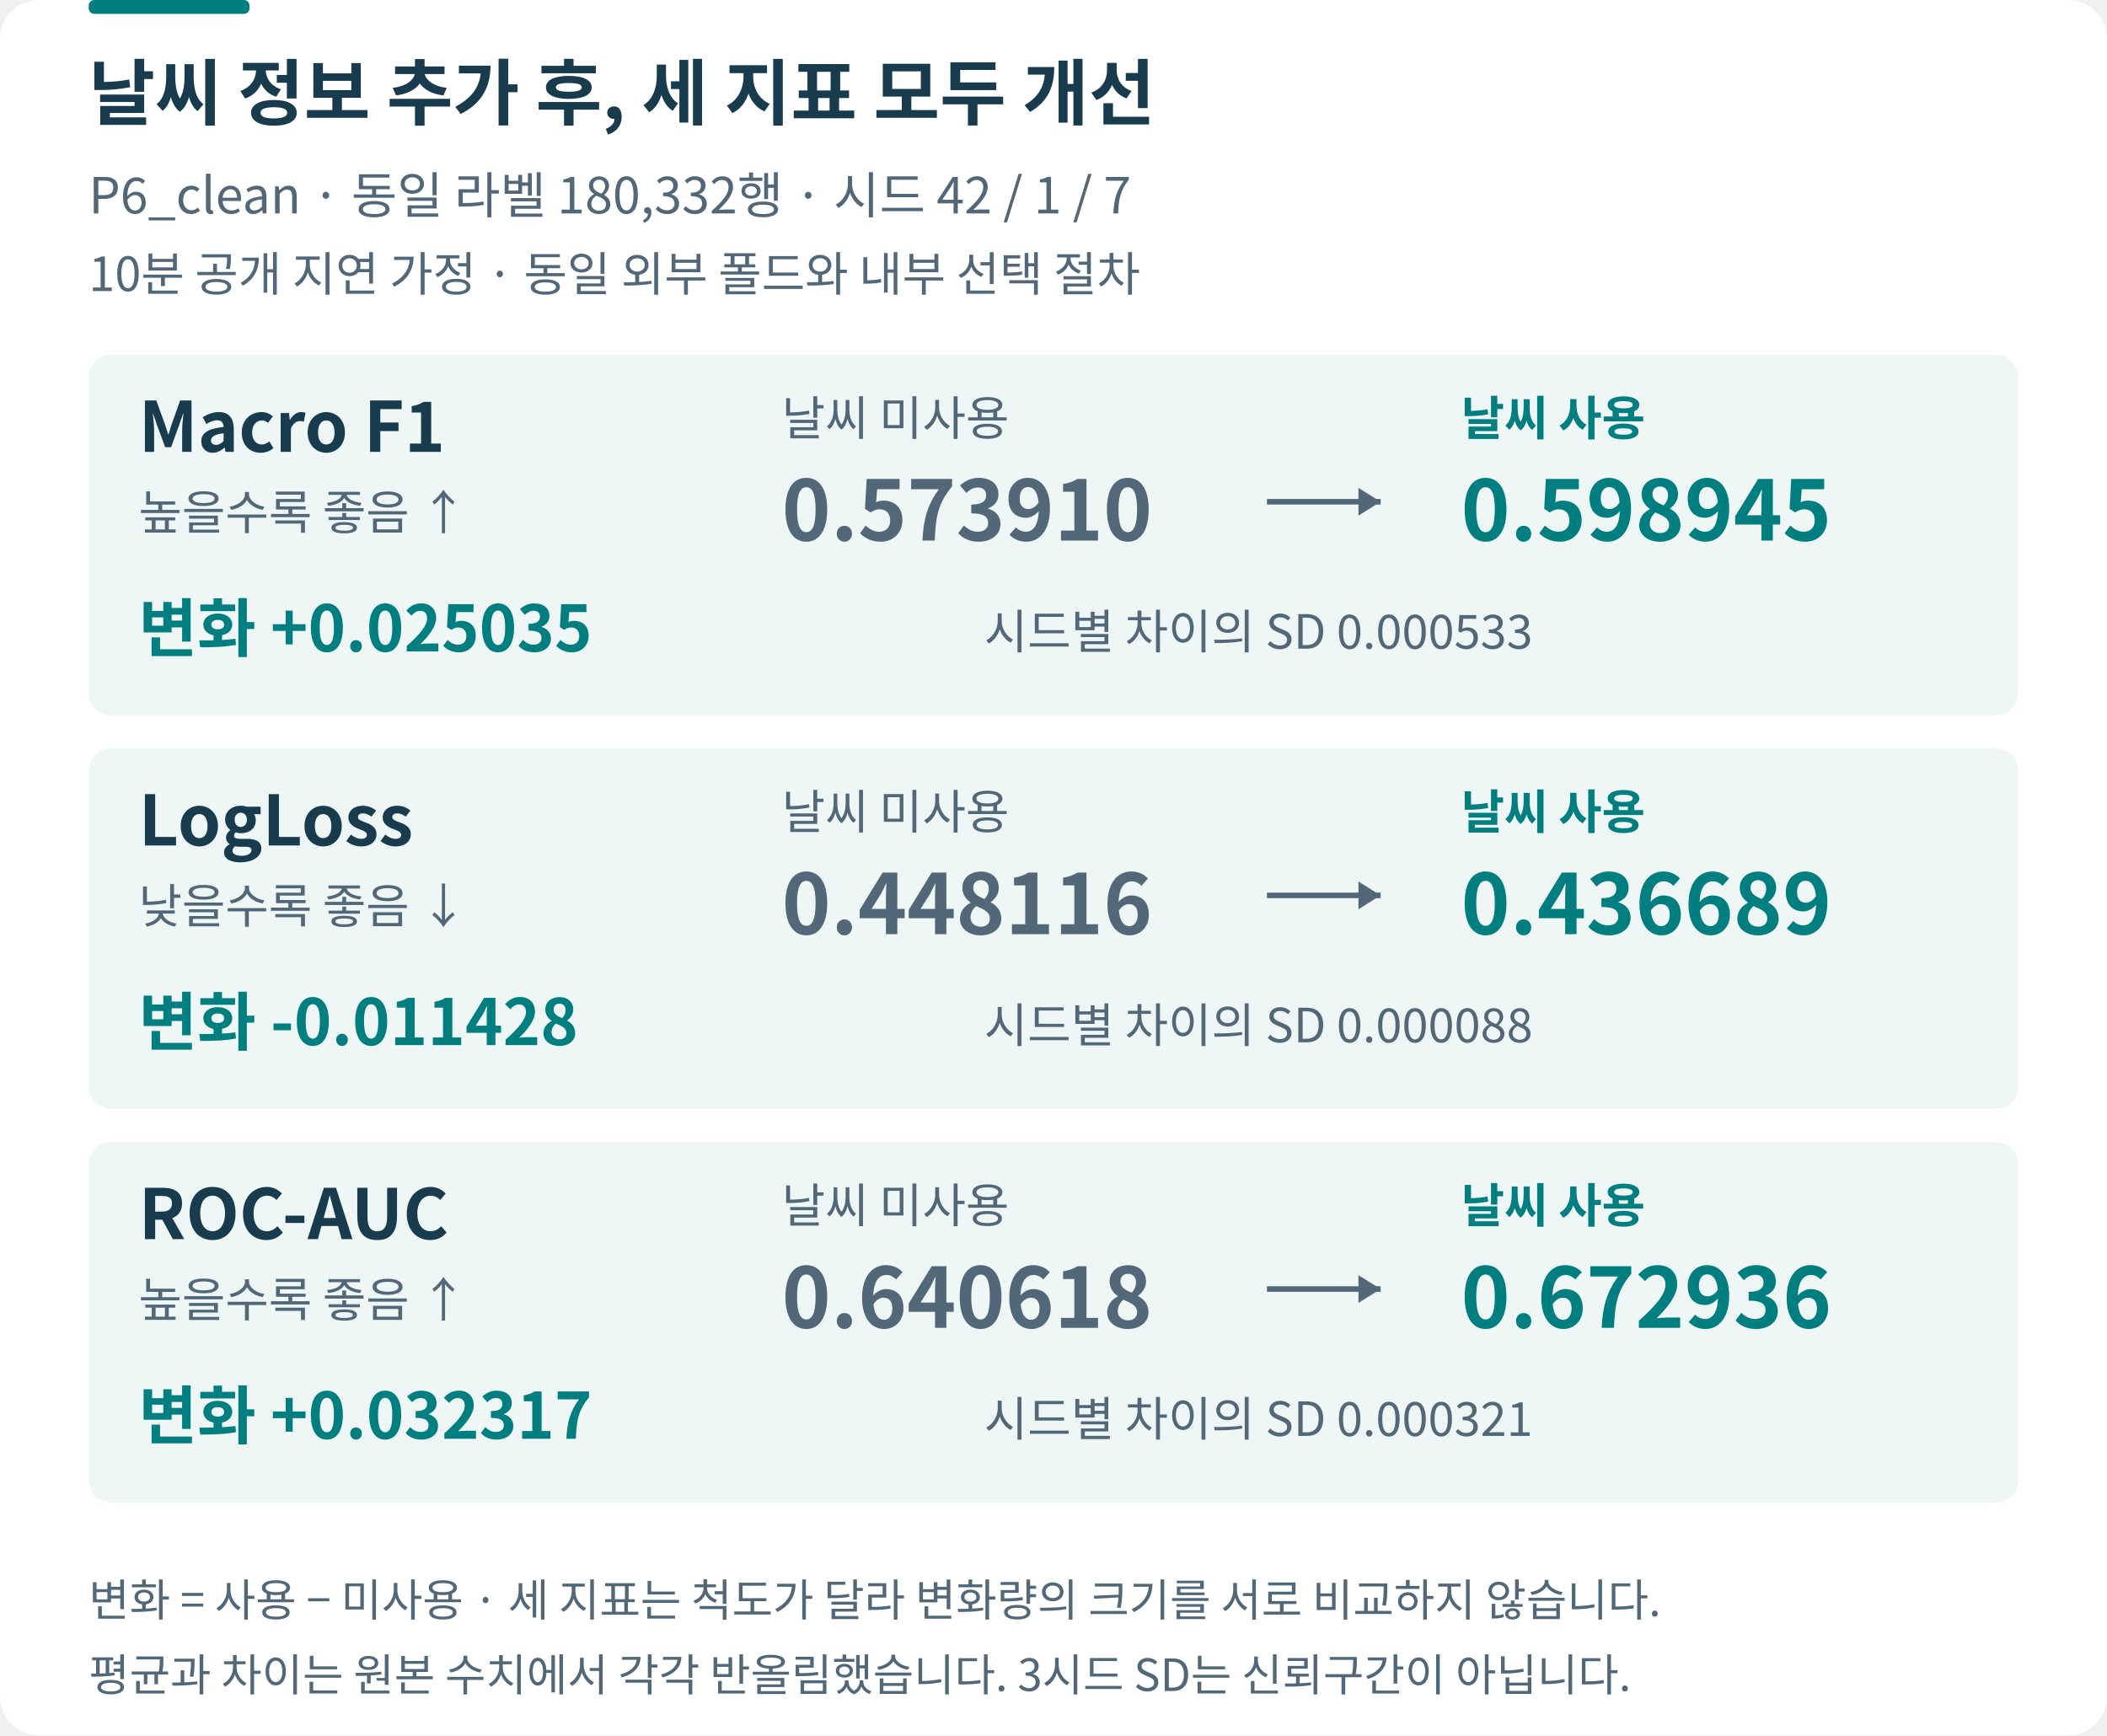
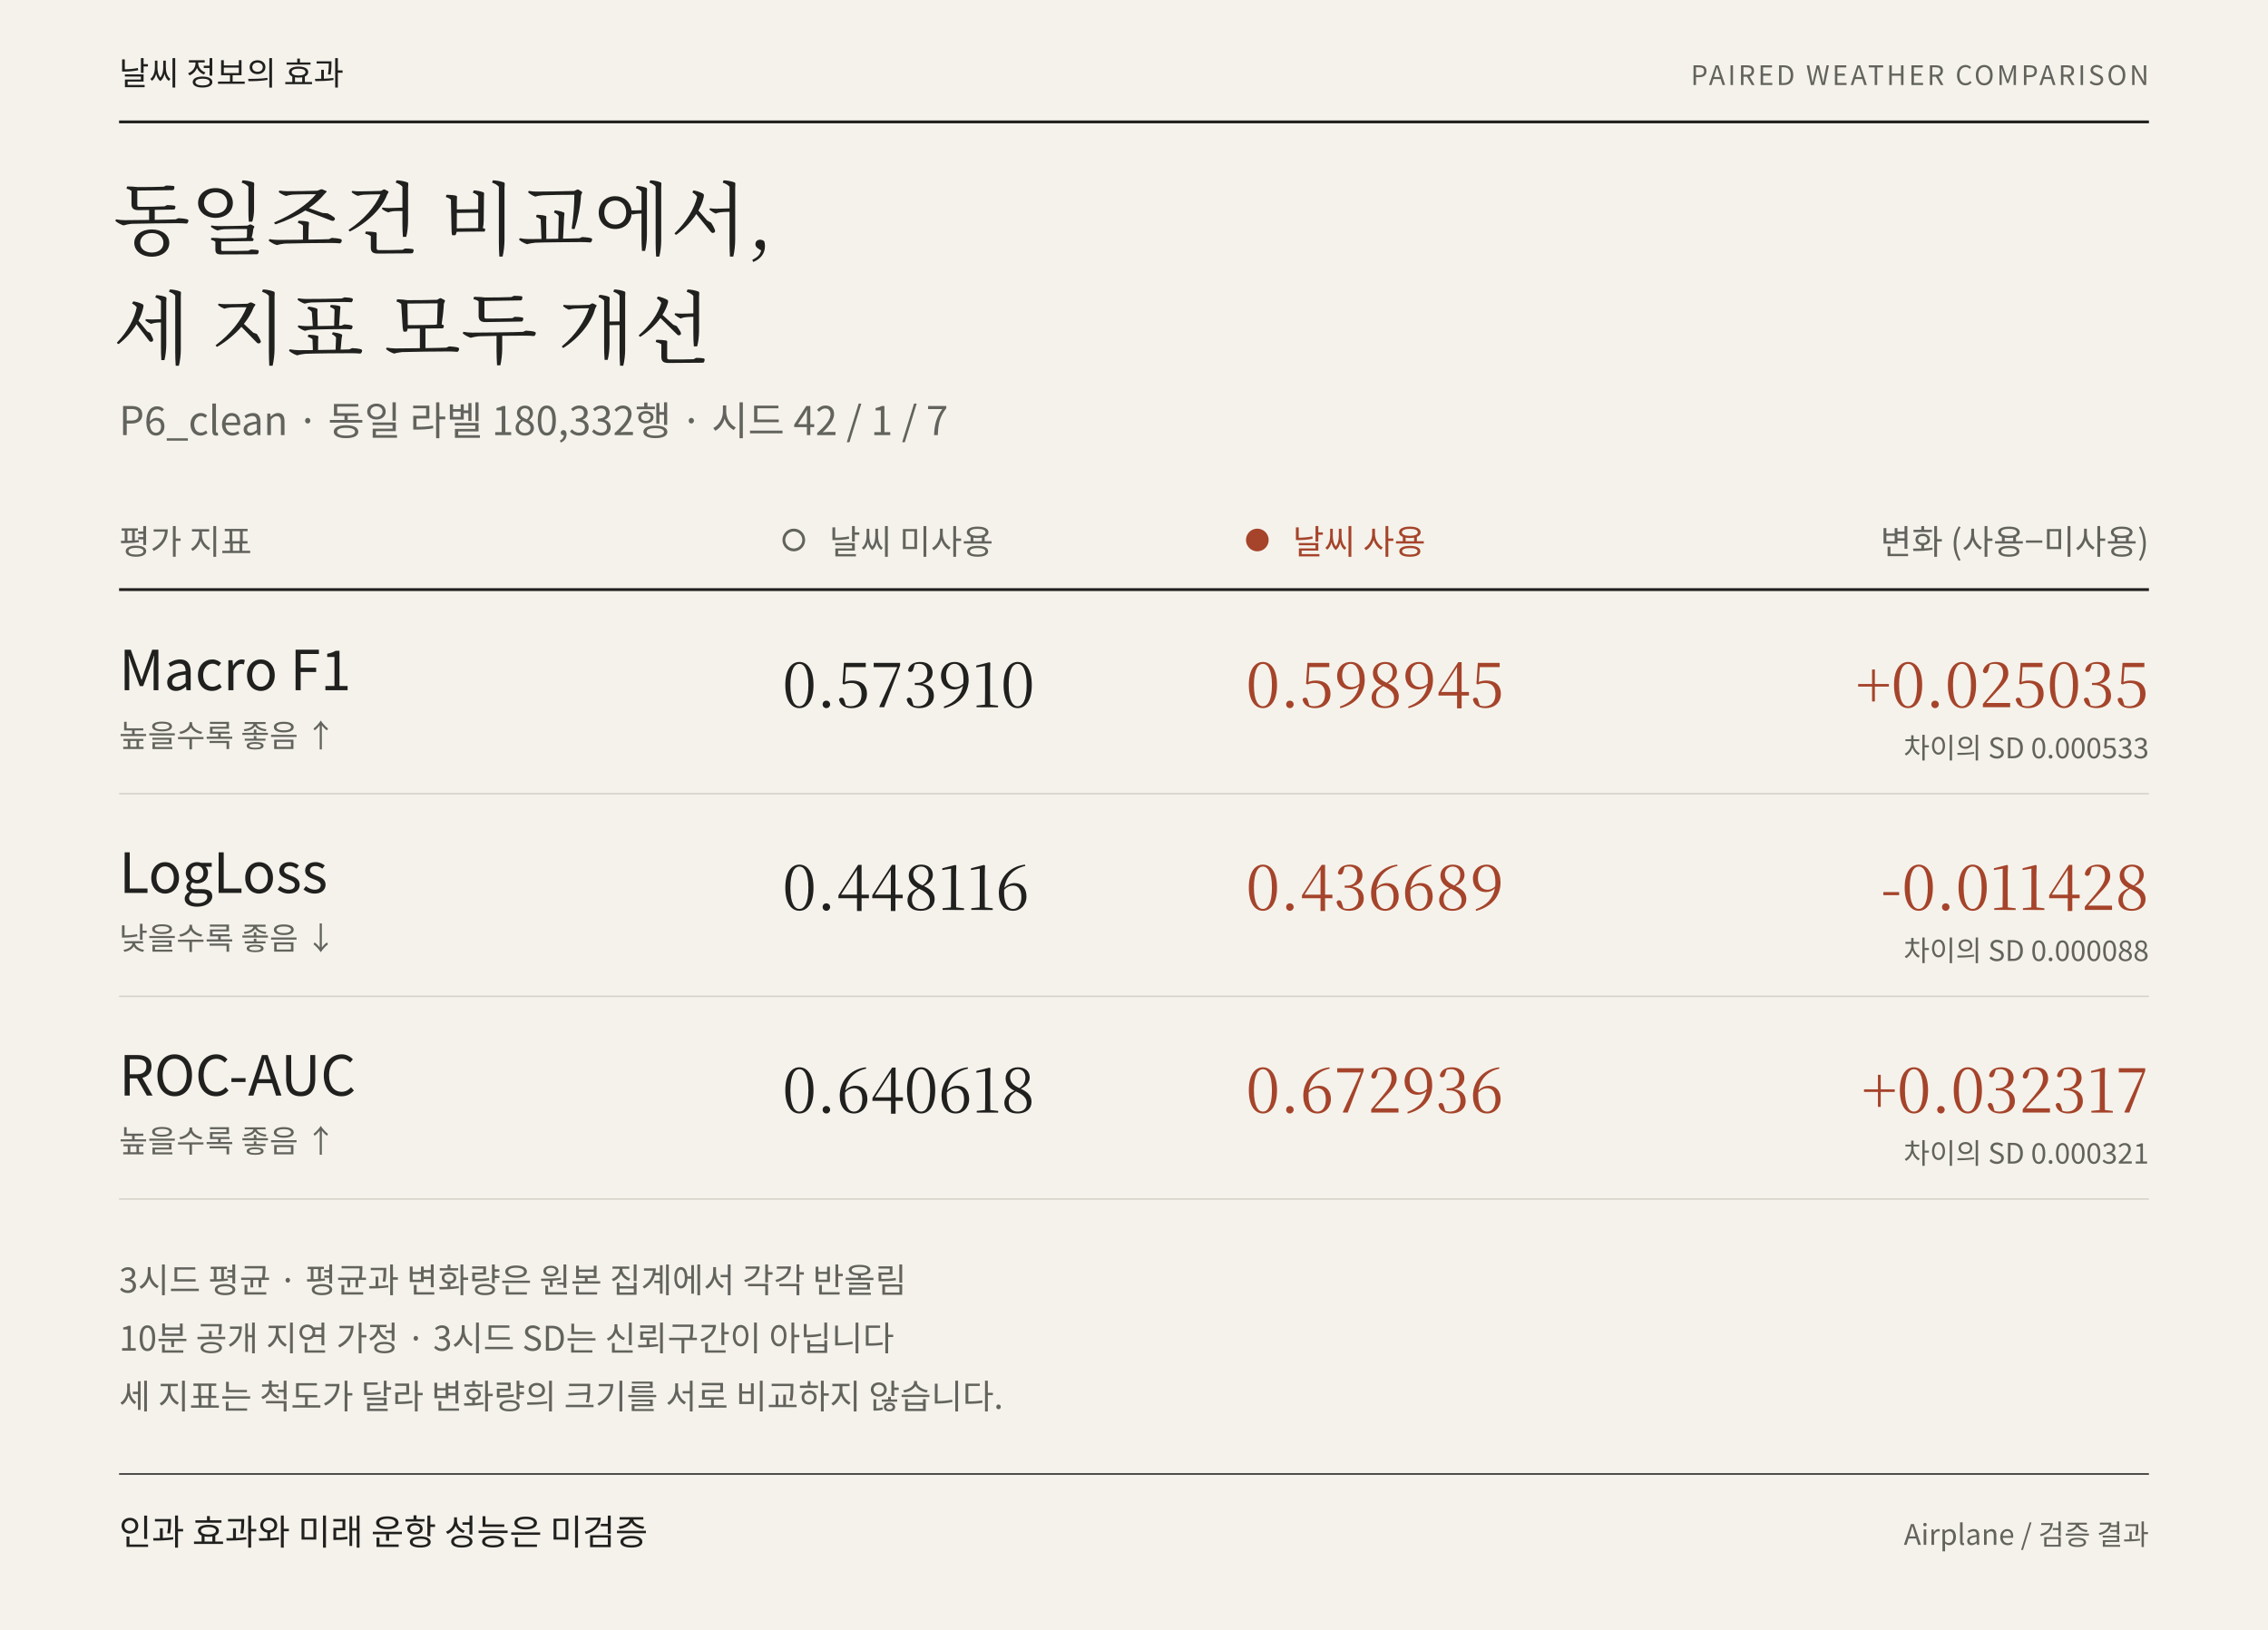
- <svg xmlns="http://www.w3.org/2000/svg" width="760" height="626" viewBox="0 0 760 626" role="img" aria-labelledby="title desc">
-   <style>text{font-family:"Noto Sans CJK KR","Malgun Gothic","Apple SD Gothic Neo",sans-serif;font-variant-numeric:tabular-nums}</style>
-   <rect width="760" height="626" rx="14" fill="#FFFFFF" />
-   <rect x="32" width="58" height="5" rx="2" fill="#007E80" />
-   <text x="32.000" y="43.000" font-size="26" fill="#183B4E" font-weight="700" text-anchor="start">날씨 정보 추가 후, 세 지표 모두 개선</text>
-   <text x="32.000" y="77.000" font-size="18" fill="#526878" font-weight="400" text-anchor="start">P6_clean · 동일 라벨 180,332행 · 시드 42 / 1 / 7</text>
-   <text x="32.000" y="105.000" font-size="17" fill="#526878" font-weight="400" text-anchor="start">10분 공개 지연 가정 · 동일 외부 폴드와 내부 선택 절차</text>
-   <rect x="32.000" y="128.000" width="696.000" height="130.000" rx="8" fill="#EFF6F6" />
-   <text x="50.000" y="163.000" font-size="25" fill="#183B4E" font-weight="700" text-anchor="start">Macro F1</text>
-   <text x="50.000" y="191.000" font-size="17" fill="#526878" font-weight="400" text-anchor="start">높을수록 좋음 ↑</text>
-   <text x="282.000" y="157.000" font-size="17" fill="#526878" font-weight="400" text-anchor="start">날씨 미사용</text>
-   <text x="527.000" y="157.000" font-size="17" fill="#007E80" font-weight="600" text-anchor="start">날씨 사용</text>
-   <text x="282.000" y="195.000" font-size="30" fill="#526878" font-weight="600" text-anchor="start">0.573910</text>
-   <line x1="457.000" y1="181.000" x2="498.000" y2="181.000" stroke="#526878" stroke-width="2" />
-   <polygon points="498.000,181.000 490.000,176.000 490.000,186.000" fill="#526878" />
-   <text x="527.000" y="195.000" font-size="30" fill="#007E80" font-weight="700" text-anchor="start">0.598945</text>
-   <text x="50.000" y="235.000" font-size="23" fill="#007E80" font-weight="700" text-anchor="start">변화 +0.025035</text>
-   <text x="355.000" y="234.000" font-size="17" fill="#526878" font-weight="400" text-anchor="start">시드별 차이의 SD 0.000533</text>
-   <rect x="32.000" y="270.000" width="696.000" height="130.000" rx="8" fill="#EFF6F6" />
-   <text x="50.000" y="305.000" font-size="25" fill="#183B4E" font-weight="700" text-anchor="start">LogLoss</text>
-   <text x="50.000" y="333.000" font-size="17" fill="#526878" font-weight="400" text-anchor="start">낮을수록 좋음 ↓</text>
-   <text x="282.000" y="299.000" font-size="17" fill="#526878" font-weight="400" text-anchor="start">날씨 미사용</text>
-   <text x="527.000" y="299.000" font-size="17" fill="#007E80" font-weight="600" text-anchor="start">날씨 사용</text>
-   <text x="282.000" y="337.000" font-size="30" fill="#526878" font-weight="600" text-anchor="start">0.448116</text>
-   <line x1="457.000" y1="323.000" x2="498.000" y2="323.000" stroke="#526878" stroke-width="2" />
-   <polygon points="498.000,323.000 490.000,318.000 490.000,328.000" fill="#526878" />
-   <text x="527.000" y="337.000" font-size="30" fill="#007E80" font-weight="700" text-anchor="start">0.436689</text>
-   <text x="50.000" y="377.000" font-size="23" fill="#007E80" font-weight="700" text-anchor="start">변화 -0.011428</text>
-   <text x="355.000" y="376.000" font-size="17" fill="#526878" font-weight="400" text-anchor="start">시드별 차이의 SD 0.000088</text>
-   <rect x="32.000" y="412.000" width="696.000" height="130.000" rx="8" fill="#EFF6F6" />
-   <text x="50.000" y="447.000" font-size="25" fill="#183B4E" font-weight="700" text-anchor="start">ROC-AUC</text>
-   <text x="50.000" y="475.000" font-size="17" fill="#526878" font-weight="400" text-anchor="start">높을수록 좋음 ↑</text>
-   <text x="282.000" y="441.000" font-size="17" fill="#526878" font-weight="400" text-anchor="start">날씨 미사용</text>
-   <text x="527.000" y="441.000" font-size="17" fill="#007E80" font-weight="600" text-anchor="start">날씨 사용</text>
-   <text x="282.000" y="479.000" font-size="30" fill="#526878" font-weight="600" text-anchor="start">0.640618</text>
-   <line x1="457.000" y1="465.000" x2="498.000" y2="465.000" stroke="#526878" stroke-width="2" />
-   <polygon points="498.000,465.000 490.000,460.000 490.000,470.000" fill="#526878" />
-   <text x="527.000" y="479.000" font-size="30" fill="#007E80" font-weight="700" text-anchor="start">0.672936</text>
-   <text x="50.000" y="519.000" font-size="23" fill="#007E80" font-weight="700" text-anchor="start">변화 +0.032317</text>
-   <text x="355.000" y="518.000" font-size="17" fill="#526878" font-weight="400" text-anchor="start">시드별 차이의 SD 0.000321</text>
-   <text x="32.000" y="583.000" font-size="16" fill="#526878" font-weight="400" text-anchor="start">변화 = 사용 − 미사용 · 세 지표는 척도가 달라 변화량의 크기를 서로 비교하지 않습니다.</text>
-   <text x="32.000" y="610.000" font-size="16" fill="#526878" font-weight="400" text-anchor="start">평균과 차이는 원본 수치에서 각각 반올림했습니다. 3시드 SD는 신뢰구간이 아닙니다.</text>
+ <svg xmlns="http://www.w3.org/2000/svg" width="1600" height="1150" viewBox="0 0 1600 1150" role="img" aria-labelledby="title desc">
+   <rect width="1600" height="1150" fill="#F5F2EB" />
+   <text x="84" y="60" fill="#20201E" font-family="Noto Sans CJK KR, Malgun Gothic, Apple SD Gothic Neo, sans-serif" font-size="23" font-weight="500" text-anchor="start" style="font-variant-numeric:tabular-nums">날씨 정보의 효과</text>
+   <text x="1516" y="60" fill="#62635D" font-family="Noto Sans CJK KR, Malgun Gothic, Apple SD Gothic Neo, sans-serif" font-size="19" font-weight="400" text-anchor="end" style="font-variant-numeric:tabular-nums" letter-spacing="1.8">PAIRED WEATHER COMPARISON</text>
+   <line x1="84" y1="86" x2="1516" y2="86" stroke="#20201E" stroke-width="2" />
+   <text x="80" y="175" fill="#20201E" font-family="Noto Serif CJK KR, Nanum Myeongjo, Batang, serif" font-size="56" font-weight="500" text-anchor="start" style="font-variant-numeric:tabular-nums">동일조건 비교에서,</text>
+   <text x="80" y="252" fill="#20201E" font-family="Noto Serif CJK KR, Nanum Myeongjo, Batang, serif" font-size="56" font-weight="500" text-anchor="start" style="font-variant-numeric:tabular-nums">세 지표 모두 개선</text>
+   <text x="84" y="307" fill="#62635D" font-family="Noto Sans CJK KR, Malgun Gothic, Apple SD Gothic Neo, sans-serif" font-size="28" font-weight="400" text-anchor="start" style="font-variant-numeric:tabular-nums">P6_clean · 동일 라벨 180,332행 · 시드 42 / 1 / 7</text>
+   <text x="84" y="391" fill="#62635D" font-family="Noto Sans CJK KR, Malgun Gothic, Apple SD Gothic Neo, sans-serif" font-size="24" font-weight="400" text-anchor="start" style="font-variant-numeric:tabular-nums">평가 지표</text>
+   <circle cx="560" cy="381" r="7" fill="#F5F2EB" stroke="#62635D" stroke-width="2" />
+   <text x="585" y="391" fill="#62635D" font-family="Noto Sans CJK KR, Malgun Gothic, Apple SD Gothic Neo, sans-serif" font-size="24" font-weight="400" text-anchor="start" style="font-variant-numeric:tabular-nums">날씨 미사용</text>
+   <circle cx="887" cy="381" r="7" fill="#A5442B" stroke="#A5442B" stroke-width="2" />
+   <text x="912" y="391" fill="#A5442B" font-family="Noto Sans CJK KR, Malgun Gothic, Apple SD Gothic Neo, sans-serif" font-size="24" font-weight="500" text-anchor="start" style="font-variant-numeric:tabular-nums">날씨 사용</text>
+   <text x="1516" y="391" fill="#62635D" font-family="Noto Sans CJK KR, Malgun Gothic, Apple SD Gothic Neo, sans-serif" font-size="24" font-weight="400" text-anchor="end" style="font-variant-numeric:tabular-nums">변화 (사용−미사용)</text>
+   <line x1="84" y1="416" x2="1516" y2="416" stroke="#20201E" stroke-width="2" />
+   <text x="84" y="487" fill="#20201E" font-family="Noto Sans CJK KR, Malgun Gothic, Apple SD Gothic Neo, sans-serif" font-size="39" font-weight="500" text-anchor="start" style="font-variant-numeric:tabular-nums">Macro F1</text>
+   <text x="84" y="527" fill="#62635D" font-family="Noto Sans CJK KR, Malgun Gothic, Apple SD Gothic Neo, sans-serif" font-size="22" font-weight="400" text-anchor="start" style="font-variant-numeric:tabular-nums">높을수록 좋음 ↑</text>
+   <text x="552" y="499" fill="#20201E" font-family="Noto Serif CJK KR, Nanum Myeongjo, Batang, serif" font-size="43" font-weight="400" text-anchor="start" style="font-variant-numeric:tabular-nums">0.573910</text>
+   <text x="879" y="499" fill="#A5442B" font-family="Noto Serif CJK KR, Nanum Myeongjo, Batang, serif" font-size="43" font-weight="500" text-anchor="start" style="font-variant-numeric:tabular-nums">0.598945</text>
+   <text x="1516" y="499" fill="#A5442B" font-family="Noto Serif CJK KR, Nanum Myeongjo, Batang, serif" font-size="43" font-weight="500" text-anchor="end" style="font-variant-numeric:tabular-nums">+0.025035</text>
+   <text x="1516" y="535" fill="#62635D" font-family="Noto Sans CJK KR, Malgun Gothic, Apple SD Gothic Neo, sans-serif" font-size="20" font-weight="400" text-anchor="end" style="font-variant-numeric:tabular-nums">차이의 SD 0.000533</text>
+   <line x1="84" y1="560" x2="1516" y2="560" stroke="#D4D1C8" stroke-width="1" />
+   <text x="84" y="630" fill="#20201E" font-family="Noto Sans CJK KR, Malgun Gothic, Apple SD Gothic Neo, sans-serif" font-size="39" font-weight="500" text-anchor="start" style="font-variant-numeric:tabular-nums">LogLoss</text>
+   <text x="84" y="670" fill="#62635D" font-family="Noto Sans CJK KR, Malgun Gothic, Apple SD Gothic Neo, sans-serif" font-size="22" font-weight="400" text-anchor="start" style="font-variant-numeric:tabular-nums">낮을수록 좋음 ↓</text>
+   <text x="552" y="642" fill="#20201E" font-family="Noto Serif CJK KR, Nanum Myeongjo, Batang, serif" font-size="43" font-weight="400" text-anchor="start" style="font-variant-numeric:tabular-nums">0.448116</text>
+   <text x="879" y="642" fill="#A5442B" font-family="Noto Serif CJK KR, Nanum Myeongjo, Batang, serif" font-size="43" font-weight="500" text-anchor="start" style="font-variant-numeric:tabular-nums">0.436689</text>
+   <text x="1516" y="642" fill="#A5442B" font-family="Noto Serif CJK KR, Nanum Myeongjo, Batang, serif" font-size="43" font-weight="500" text-anchor="end" style="font-variant-numeric:tabular-nums">-0.011428</text>
+   <text x="1516" y="678" fill="#62635D" font-family="Noto Sans CJK KR, Malgun Gothic, Apple SD Gothic Neo, sans-serif" font-size="20" font-weight="400" text-anchor="end" style="font-variant-numeric:tabular-nums">차이의 SD 0.000088</text>
+   <line x1="84" y1="703" x2="1516" y2="703" stroke="#D4D1C8" stroke-width="1" />
+   <text x="84" y="773" fill="#20201E" font-family="Noto Sans CJK KR, Malgun Gothic, Apple SD Gothic Neo, sans-serif" font-size="39" font-weight="500" text-anchor="start" style="font-variant-numeric:tabular-nums">ROC-AUC</text>
+   <text x="84" y="813" fill="#62635D" font-family="Noto Sans CJK KR, Malgun Gothic, Apple SD Gothic Neo, sans-serif" font-size="22" font-weight="400" text-anchor="start" style="font-variant-numeric:tabular-nums">높을수록 좋음 ↑</text>
+   <text x="552" y="785" fill="#20201E" font-family="Noto Serif CJK KR, Nanum Myeongjo, Batang, serif" font-size="43" font-weight="400" text-anchor="start" style="font-variant-numeric:tabular-nums">0.640618</text>
+   <text x="879" y="785" fill="#A5442B" font-family="Noto Serif CJK KR, Nanum Myeongjo, Batang, serif" font-size="43" font-weight="500" text-anchor="start" style="font-variant-numeric:tabular-nums">0.672936</text>
+   <text x="1516" y="785" fill="#A5442B" font-family="Noto Serif CJK KR, Nanum Myeongjo, Batang, serif" font-size="43" font-weight="500" text-anchor="end" style="font-variant-numeric:tabular-nums">+0.032317</text>
+   <text x="1516" y="821" fill="#62635D" font-family="Noto Sans CJK KR, Malgun Gothic, Apple SD Gothic Neo, sans-serif" font-size="20" font-weight="400" text-anchor="end" style="font-variant-numeric:tabular-nums">차이의 SD 0.000321</text>
+   <line x1="84" y1="846" x2="1516" y2="846" stroke="#D4D1C8" stroke-width="1" />
+   <text x="84" y="912" fill="#62635D" font-family="Noto Sans CJK KR, Malgun Gothic, Apple SD Gothic Neo, sans-serif" font-size="24" font-weight="400" text-anchor="start" style="font-variant-numeric:tabular-nums">3시드 평균 · 평균과 변화량은 원본 집계에서 각각 반올림</text>
+   <text x="84" y="953" fill="#62635D" font-family="Noto Sans CJK KR, Malgun Gothic, Apple SD Gothic Neo, sans-serif" font-size="24" font-weight="400" text-anchor="start" style="font-variant-numeric:tabular-nums">10분 공개 지연 가정 · 3시드 SD는 신뢰구간이 아닙니다</text>
+   <text x="84" y="994" fill="#62635D" font-family="Noto Sans CJK KR, Malgun Gothic, Apple SD Gothic Neo, sans-serif" font-size="24" font-weight="400" text-anchor="start" style="font-variant-numeric:tabular-nums">세 지표는 척도가 달라 변화량의 크기를 서로 비교하지 않습니다.</text>
+   <line x1="84" y1="1040" x2="1516" y2="1040" stroke="#20201E" stroke-width="1" />
+   <text x="84" y="1090" fill="#20201E" font-family="Noto Sans CJK KR, Malgun Gothic, Apple SD Gothic Neo, sans-serif" font-size="25" font-weight="500" text-anchor="start" style="font-variant-numeric:tabular-nums">인과 효과와 미래 운항 성능은 미검증</text>
+   <text x="1516" y="1090" fill="#62635D" font-family="Noto Sans CJK KR, Malgun Gothic, Apple SD Gothic Neo, sans-serif" font-size="20" font-weight="400" text-anchor="end" style="font-variant-numeric:tabular-nums">Airplane / 검증 결과</text>
</svg>
